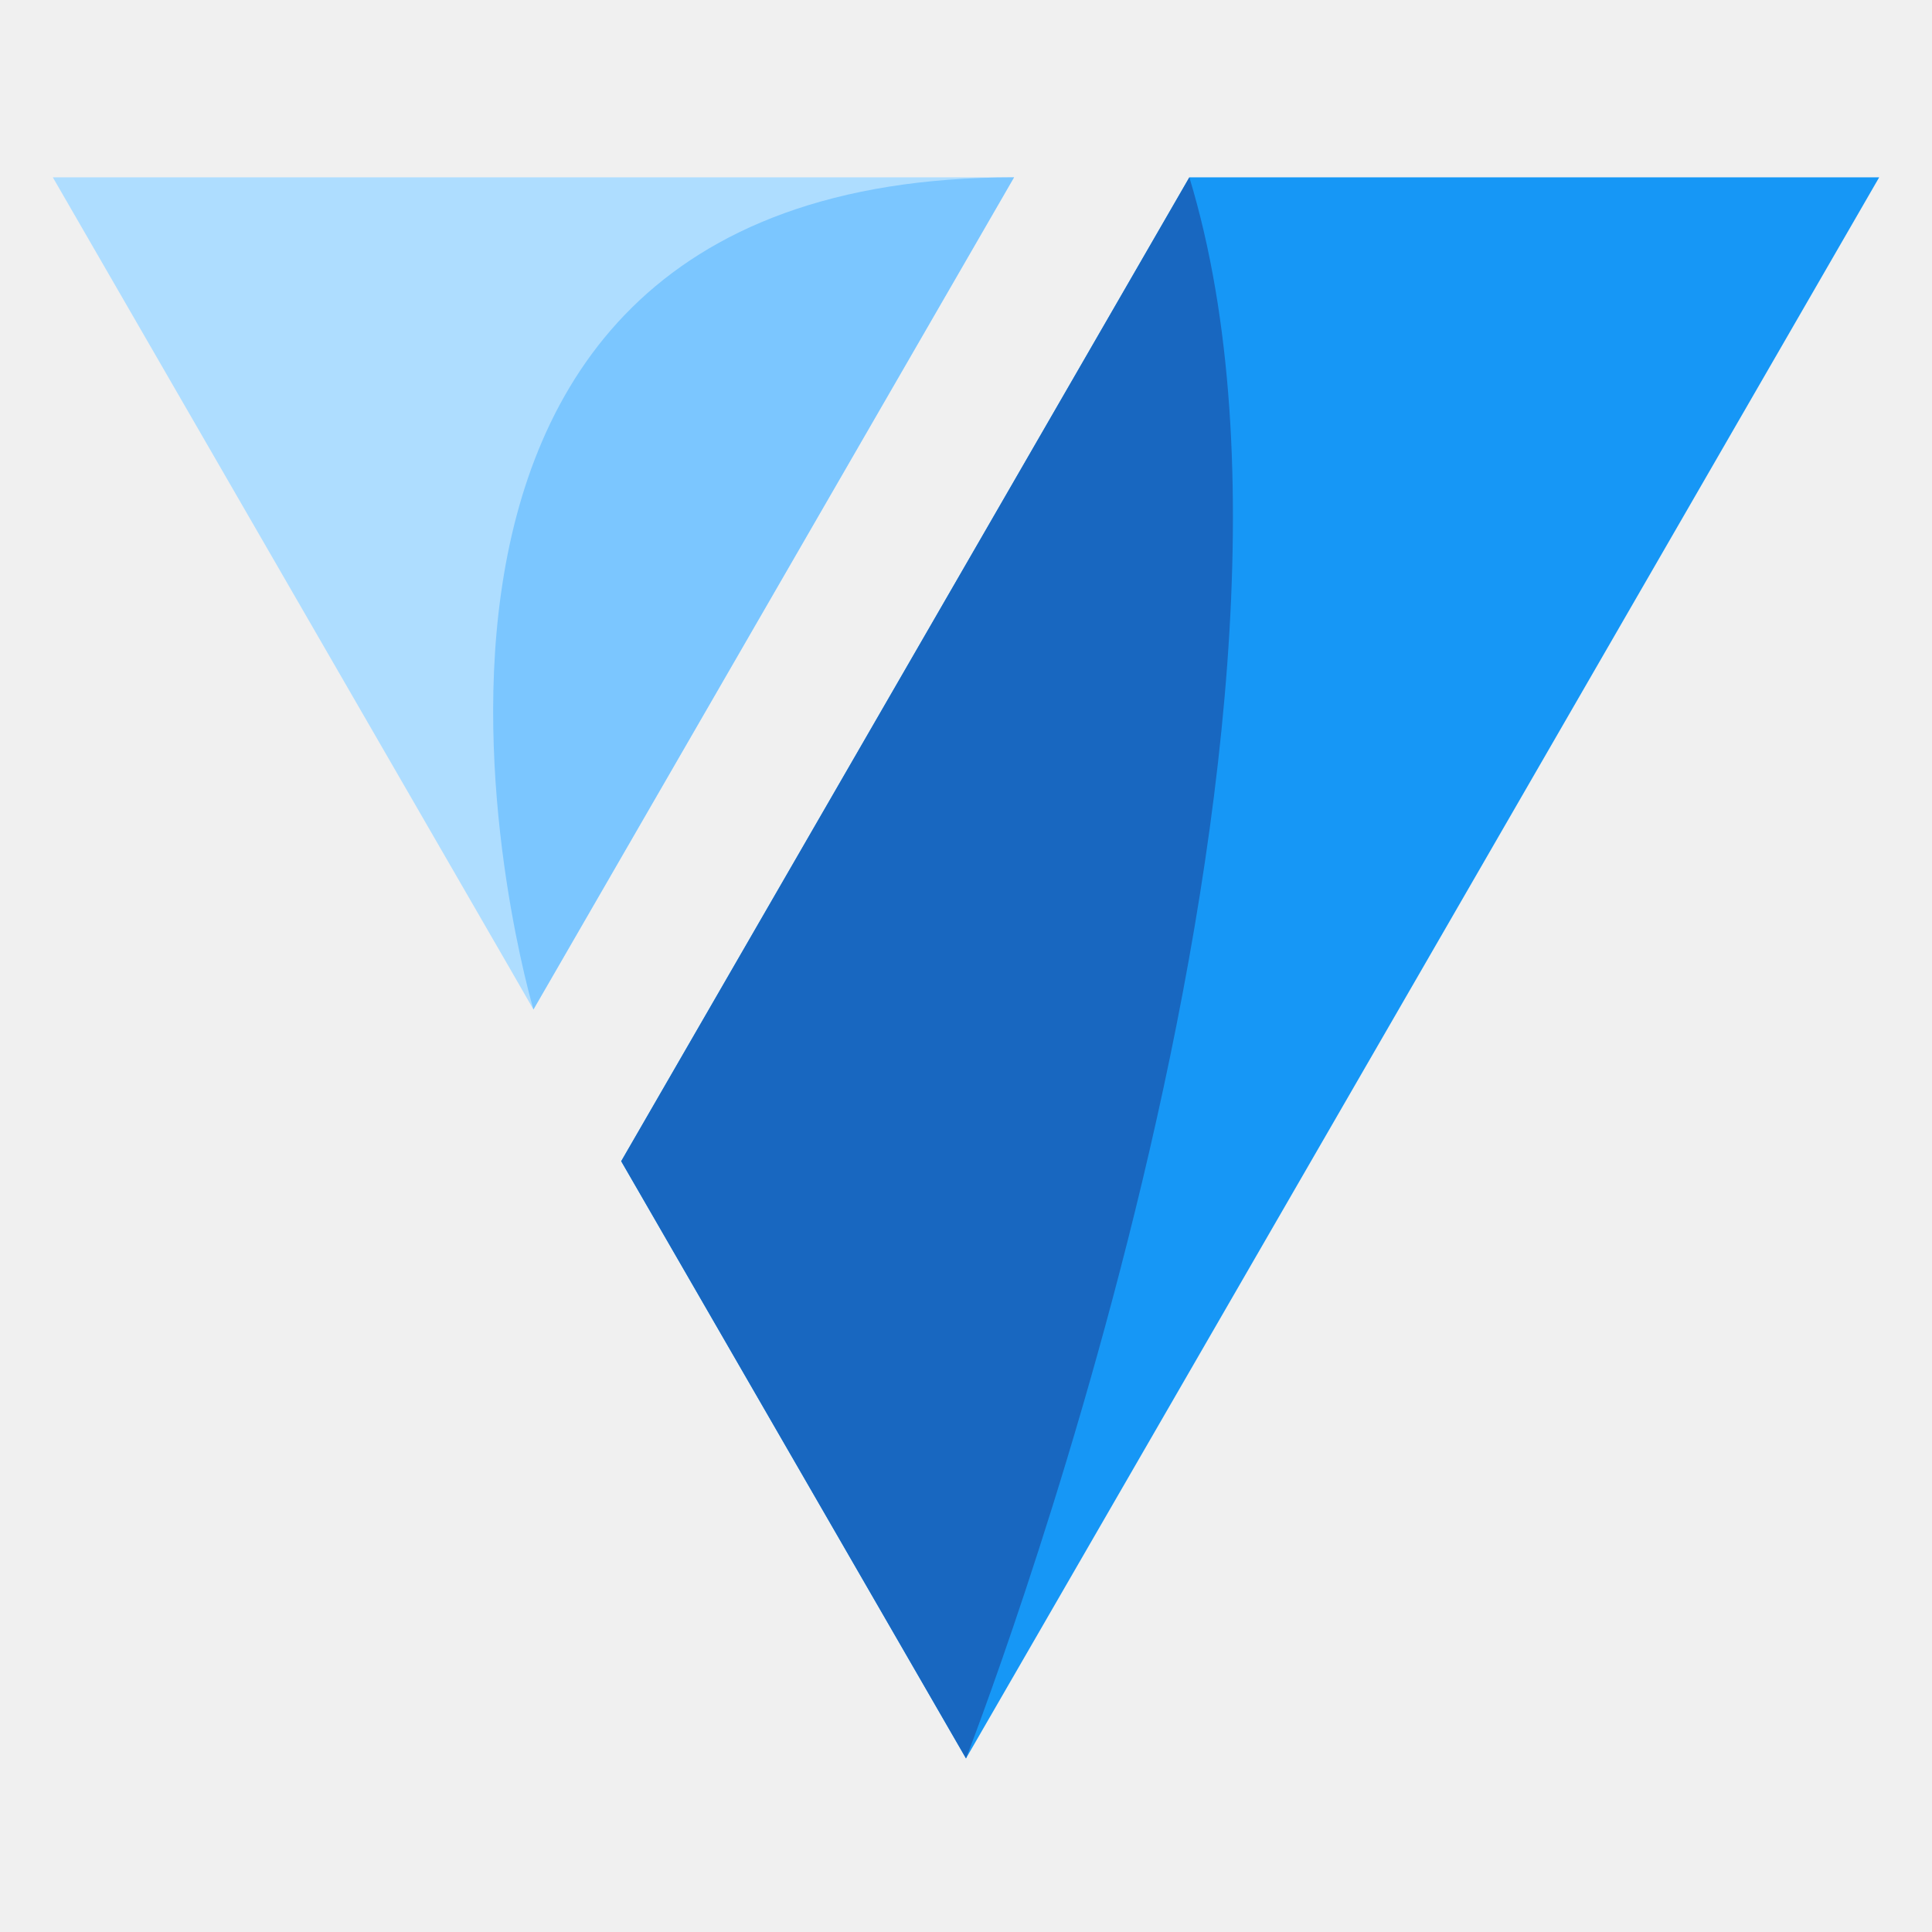
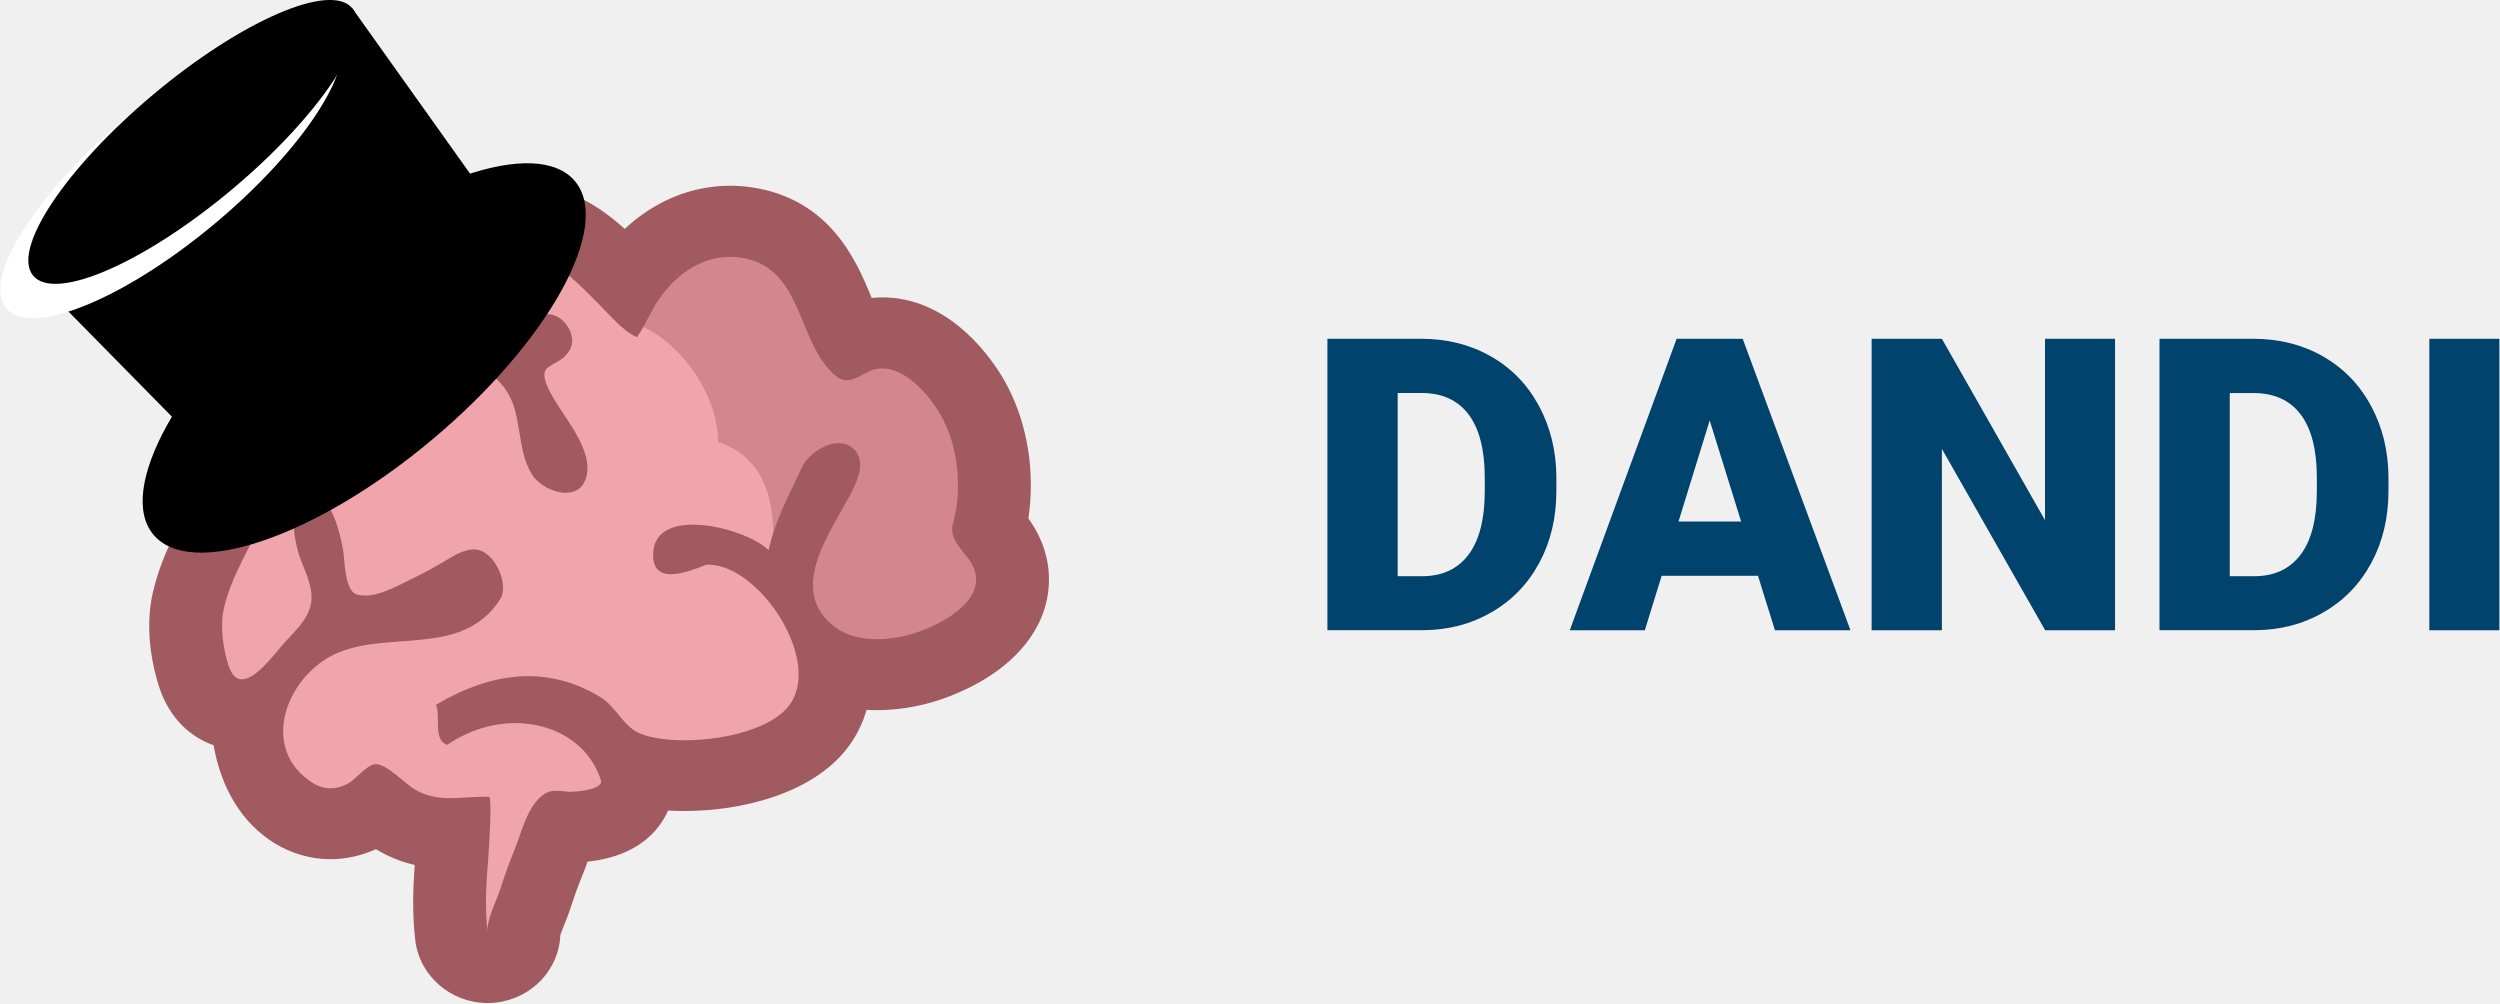
- <svg xmlns="http://www.w3.org/2000/svg" width="512" height="512" viewBox="0 0 512 512" fill="none">
-   <path d="M261.126 140.65L164.624 307.732L256.001 466L377.028 256.5L498.001 47H315.192L261.126 140.65Z" fill="#1697F6" />
-   <path d="M135.027 256.5L141.365 267.518L231.64 111.178L268.731 47H256H14L135.027 256.5Z" fill="#AEDDFF" />
-   <path d="M315.191 47C360.935 197.446 256 466 256 466L164.624 307.732L315.191 47Z" fill="#1867C0" />
-   <path d="M268.731 47C76.003 47 141.366 267.518 141.366 267.518L268.731 47Z" fill="#7BC6FF" />
+ <svg xmlns="http://www.w3.org/2000/svg" version="1.1" id="Layer_1" x="0px" y="0px" viewBox="0 0 3341 1341" style="enable-background:new 0 0 3341 1341;" xml:space="preserve">
+   <style type="text/css">
+ 	.st0{fill:#D3868D;}
+ 	.st1{fill:#F0A5AC;}
+ 	.st2{fill:#A05A60;}
+ 	.st3{fill:#FFFFFF;}
+ 	.st4{fill:#00436D;}
+ </style>
+   <g id="Page-1">
+     <g id="Artboard" transform="translate(-27770, -16123)">
+       <g id="Logo" transform="translate(27684.049, 16018.27)">
+         <g id="noun_Brain_38917" transform="translate(285.2705, 351.2589)">
+           <polygon id="Path-3" class="st0" points="641.1,162.5 774.5,40.4 922.4,162.5 1058.1,227.2 1142.1,457.4 1119.8,596.9      951.7,664.8 844.1,536.5 647.5,235.3     " />
+           <path id="Path-2" class="st1" d="M422.6,67.3c90,0,174.3,32.4,199.7,115.4c58.2-4.8,137.9,80.5,137.9,161.3      c76.6,26.1,76.6,102.4,73.3,169.1c-2.2,44.5,28.1,90.8,91.1,139.2l-91.1,98.7L676.4,790l-67.5,58.4L557,877.8l-95.6,160.6      l-79.9-160.6l-123.1-29.4L144.8,790l-22.5-71.5l-66.6-87l29.1-170.2v-164l173.7-172.3C307.8,86.5,362.5,67.3,422.6,67.3z" />
+           <path id="Shape" class="st2" d="M1029.3,597.5c-16.4,6-36.6,10.2-56.5,10.2c-20.5,0-40.9-4.5-56.4-16.3      C857,546.4,901.8,478,929,428.9c10.3-18.7,31.9-52.5,14.9-72.9c-6.1-7.3-14-10.3-22.4-10.3c-19.5,0-41.6,16.4-48.9,32      c-16.9,36.5-36.4,71.4-44.7,111.1c-16.5-16.7-63.3-34.2-101.1-34.2c-29.3,0-53.3,10.6-53.3,40.5c0,19.6,10.4,25.8,23.8,25.8      c15.5,0,35.2-8.1,47.5-12.8h2.4c68.8,0,153.8,129.4,107.6,188.8c-23.8,30.7-86.7,45.9-139.2,45.9c-22.2,0-42.6-2.7-57.4-8.2      c-24.5-8.9-33.2-36.3-55.7-49.9c-31.9-19.2-64.1-27.6-95.8-27.6c-42.2,0-83.7,14.7-123.4,38.4c6.8,16-4.4,46,14.8,53.4      c29.8-20,61.7-29.1,91.4-29.1c53.2,0,99.4,29,114.2,76.3c3.9,12.4-31.2,15.5-41.1,15.5c-0.8,0-1.4,0-1.8,0      c-6.1-0.5-11.5-1.3-16.5-1.3c-7.2,0-13.8,1.5-20.7,7.7c-19.7,17.5-26,48.6-35.6,71.8c-6.9,16.7-12.9,33.7-18.4,50.9      c-5,15.5-19.1,42.8-17.3,58.7c-3.7-32.2-2.1-64.1,0.7-96.3c0.7-8,5.8-84.6,1.2-84.8c-1.9-0.1-3.7-0.1-5.5-0.1      c-15.6,0-30.8,1.9-45.8,1.9c-16.7,0-33.2-2.4-49.1-12.4c-12.2-7.7-36.5-33-50.7-33c-0.3,0-0.6,0-0.9,0      c-11.9,1-26.4,21.1-37.6,26.6c-7.5,3.7-15,5.7-22.5,5.7c-7.7,0-15.3-2.2-22.8-6.8c-72.1-44.8-37.4-139.9,27-171.6      c70.7-34.8,171.6,5.3,222.8-74.2c12.7-19.6-7.5-66.7-35-66.7c-10.2,0-21.6,4.9-35,13.2c-16.9,10.3-34.5,19.8-52.5,28.4      c-16.2,7.8-38.1,20.1-58,20.1c-3.6,0-7.2-0.4-10.7-1.4c-17.4-4.7-16.3-47.9-19-61.4c-3.5-17.5-14-69.8-39.8-69.8      c-3,0-6.3,0.7-9.7,2.3c-23.2,10.5-15.9,49.3-11.4,67.8c5.8,23.9,22.7,47.6,18.3,73.2c-3.6,21-21.6,36.8-35.3,52.1      c-12.2,13.5-37.7,49.1-56.9,49.1c-7.3,0-13.6-5.1-18-18.5c-7.4-22.5-11.6-53.3-6.1-76.8c8.7-37.8,29.3-71.8,46.3-106.3      c4.1-8.2-8.7-38.1-10.9-47.5c-2.9-12.9-5.8-26-7.1-39.1c-2.9-28.4,0.9-57.6,19.8-80.4c23.4-28.5,63.9-47.4,99-58.3      c24.9-7.7,57.8-13,91.5-13c54.1,0,110,13.6,137.5,52.2c23.8,33.5,13.8,79.5,35.7,114.2c8.3,13.1,27.9,24.2,45,24.2      c12.8,0,24.1-6.3,27.8-22.8c8.8-38.8-35.7-82.9-51.2-116.6c-17.2-37.4,12.6-25,28.4-50.9c8.6-14.1,0.3-33.3-12.3-42.5      c-5.7-4.2-11.2-5.8-16.6-5.8c-14.6,0-28.3,11.8-42.9,16.3c-9.6,3-19.8,4.3-30,4.3c-5.4,0-10.7-0.3-16.1-1      c-21.6-2.7-49.9-8.3-67.3-22c-4.6-3.7-7.6-7.2-9.2-10.7c-15.2-33.1,91.6-60,115.1-63.9c5.1-0.8,9.9-1.2,14.5-1.2      c42.3,0,70.8,32,99.5,60.1c15.2,14.9,36.2,40.8,55.5,48.8c10.9-15.9,18.2-34.3,29.1-50.4c22-32,55.4-57,95.2-57      c4.5,0,9.2,0.3,13.8,1C871.4,109.2,865,202.3,911.2,250c8.1,8.4,14.8,11.6,21.4,11.6c8,0,16-4.7,26.6-10.5      c6.8-3.7,13.8-5.3,20.6-5.3c31,0,60.3,33.6,74.7,56.7c21,33.5,28.6,75.4,25.9,114.4c-0.8,11.8-2.7,23.8-5.9,35.1      c-8.8,30.7,28.8,42.3,30.6,73.6C1107.1,562,1058.6,586.8,1029.3,597.5 M1175,446.2c1.1-7.3,1.9-14.9,2.5-22.6      c4.4-61.9-9.8-122.4-39.9-170.5c-19.3-30.7-73.1-102.2-157.8-102.2c-4.8,0-9.5,0.3-14.2,0.7c-0.3-0.8-0.7-1.6-1-2.4      c-18.8-45.5-54-130.3-160.3-145.5c-9.3-1.3-18.7-2-28-2c-51.8,0-101.1,20.6-140.7,57.7C603.6,30.5,559.6,0.1,497,0.1      c-10.1,0-20.4,0.9-30.7,2.6c-33.6,5.6-146.1,29-184,98.3c-5.3,9.8-9.1,20.1-11.3,30.5c-18.8,2.9-36.8,7-53.5,12.2      c-44,13.6-104.8,40.2-145.2,89.2C49.5,260.5,24,308.8,31.5,382.1c1.9,19,5.8,36.3,8.9,50.1c0.9,3.7,2.2,8.5,4.1,14.1      C29.6,474.8,13.8,507.1,5,545.1c-12.4,53.5,1.8,106.3,8.4,126.5c14.3,43.4,43,67.3,72.7,77.8c10.4,58.7,38.4,104.2,81.1,130.7      c22.8,14.1,48.8,21.6,75,21.6c20.7,0,41.1-4.5,60.9-13.4c16,9.8,33.2,16.8,51.8,21.1c-2.3,31-3.4,64.5,0.7,100.3      c5.7,48.4,47.8,84.2,96.6,84.2c3.7,0,7.3-0.2,11.1-0.6c48.5-5.4,84.6-44.5,86.3-90.6c1.3-3.8,3.5-9.1,4.9-12.7      c3.2-7.8,6-15.1,8-21.1c5.6-17.3,10.5-31.2,15.8-43.8c2.6-6.3,5.1-13.1,7.6-20.1c30.6-3.2,70.2-14.3,95.2-47.3      c5.1-6.7,9.2-13.7,12.4-21c7.3,0.4,14.7,0.6,22.3,0.6c73.5,0,169-21.9,216.8-83.5c12.1-15.5,20.8-33,26.2-51.7      c4.6,0.3,9.4,0.4,14.1,0.4c38.1,0,70.3-8.8,90.6-16.2c90.9-33.1,142.8-95.1,138.8-165.9C1200.4,487.3,1186.6,462.5,1175,446.2" />
+         </g>
+         <g id="Group-5" transform="translate(473.0339, 464.844) rotate(-40) translate(-473.0339, -464.844) translate(105.0339, 167.844)">
+           <ellipse id="Oval-2" transform="matrix(-1 1.983781e-06 -1.983781e-06 -1 736.7266 903.2279)" cx="368.4" cy="451.6" rx="367.6" ry="142" />
+           <polygon id="Rectangle-5" points="100.1,83.1 656.5,83.1 628.7,433.2 127.9,433.2     " />
+           <ellipse id="Oval-2-Copy-3" transform="matrix(-1 1.974358e-06 -1.974358e-06 -1 665.001 186.58)" class="st3" cx="332.5" cy="93.3" rx="287.9" ry="92.5" />
+           <ellipse id="Oval-2-Copy-2" transform="matrix(-1 1.965458e-06 -1.965458e-06 -1 756.5966 166.2234)" cx="378.3" cy="83.1" rx="278.2" ry="82.4" />
+         </g>
+         <path id="DANDI" class="st4" d="M1859.9,947V557.5h125.5c34.4,0,65.4,7.8,92.8,23.4c27.5,15.6,48.9,37.6,64.3,66.1     s23.2,60.3,23.4,95.6v17.9c0,35.7-7.5,67.6-22.6,95.9c-15.1,28.3-36.3,50.4-63.7,66.3c-27.4,16-57.9,24-91.6,24.2H1859.9z      M1953.8,630v244.8h32.6c26.9,0,47.6-9.6,62.1-28.8c14.4-19.2,21.7-47.7,21.7-85.5v-16.9c0-37.6-7.2-66-21.7-85.1     c-14.4-19.1-35.5-28.6-63.1-28.6H1953.8z M2435.3,874.2h-128.7l-22.5,72.8h-100.3l142.8-389.5h88.3L2558.9,947H2458L2435.3,874.2     z M2329.1,801.7h83.7l-42-135.1L2329.1,801.7z M2912.5,947h-93.4l-138-242.4V947h-93.9V557.5h93.9l137.8,242.4V557.5h93.6V947z      M2971.9,947V557.5h125.5c34.4,0,65.4,7.8,92.8,23.4s48.9,37.6,64.3,66.1c15.4,28.4,23.2,60.3,23.4,95.6v17.9     c0,35.7-7.5,67.6-22.6,95.9c-15.1,28.3-36.3,50.4-63.7,66.3c-27.4,16-57.9,24-91.6,24.2H2971.9z M3065.8,630v244.8h32.6     c26.9,0,47.6-9.6,62.1-28.8s21.7-47.7,21.7-85.5v-16.9c0-37.6-7.2-66-21.7-85.1S3125,630,3097.3,630H3065.8z M3426.1,947h-93.6     V557.5h93.6V947z" />
+       </g>
+     </g>
+   </g>
</svg>
